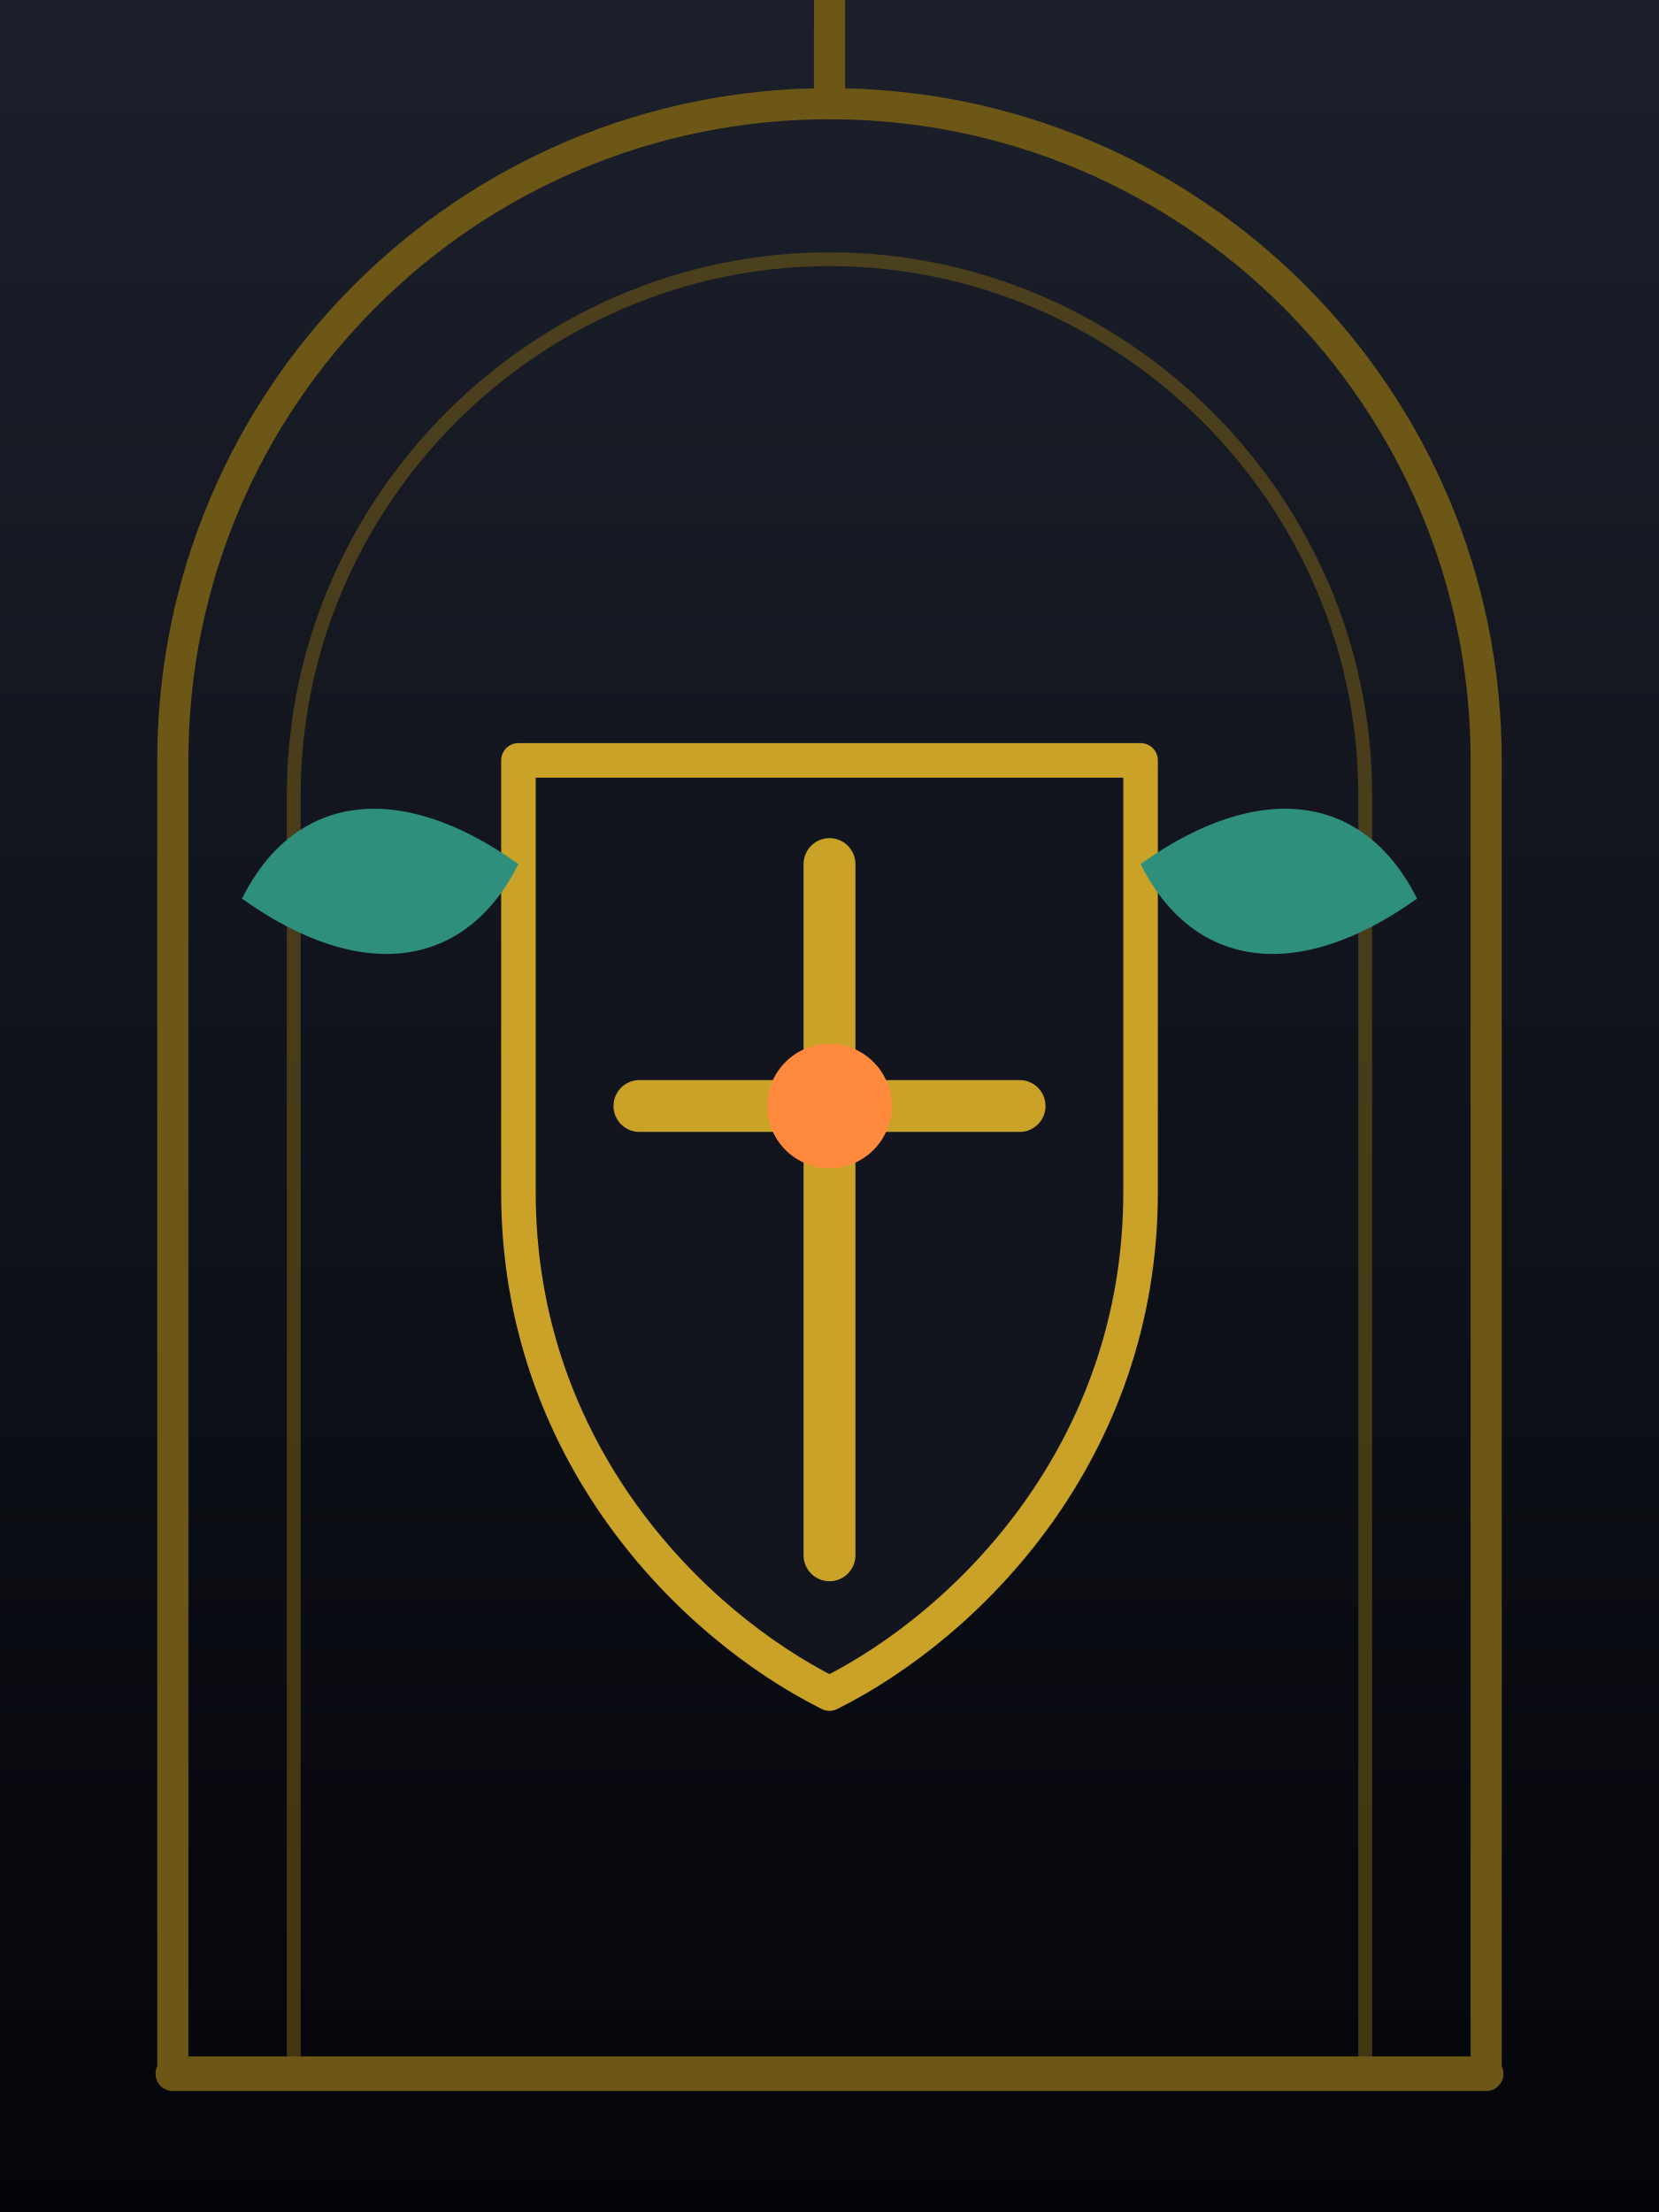
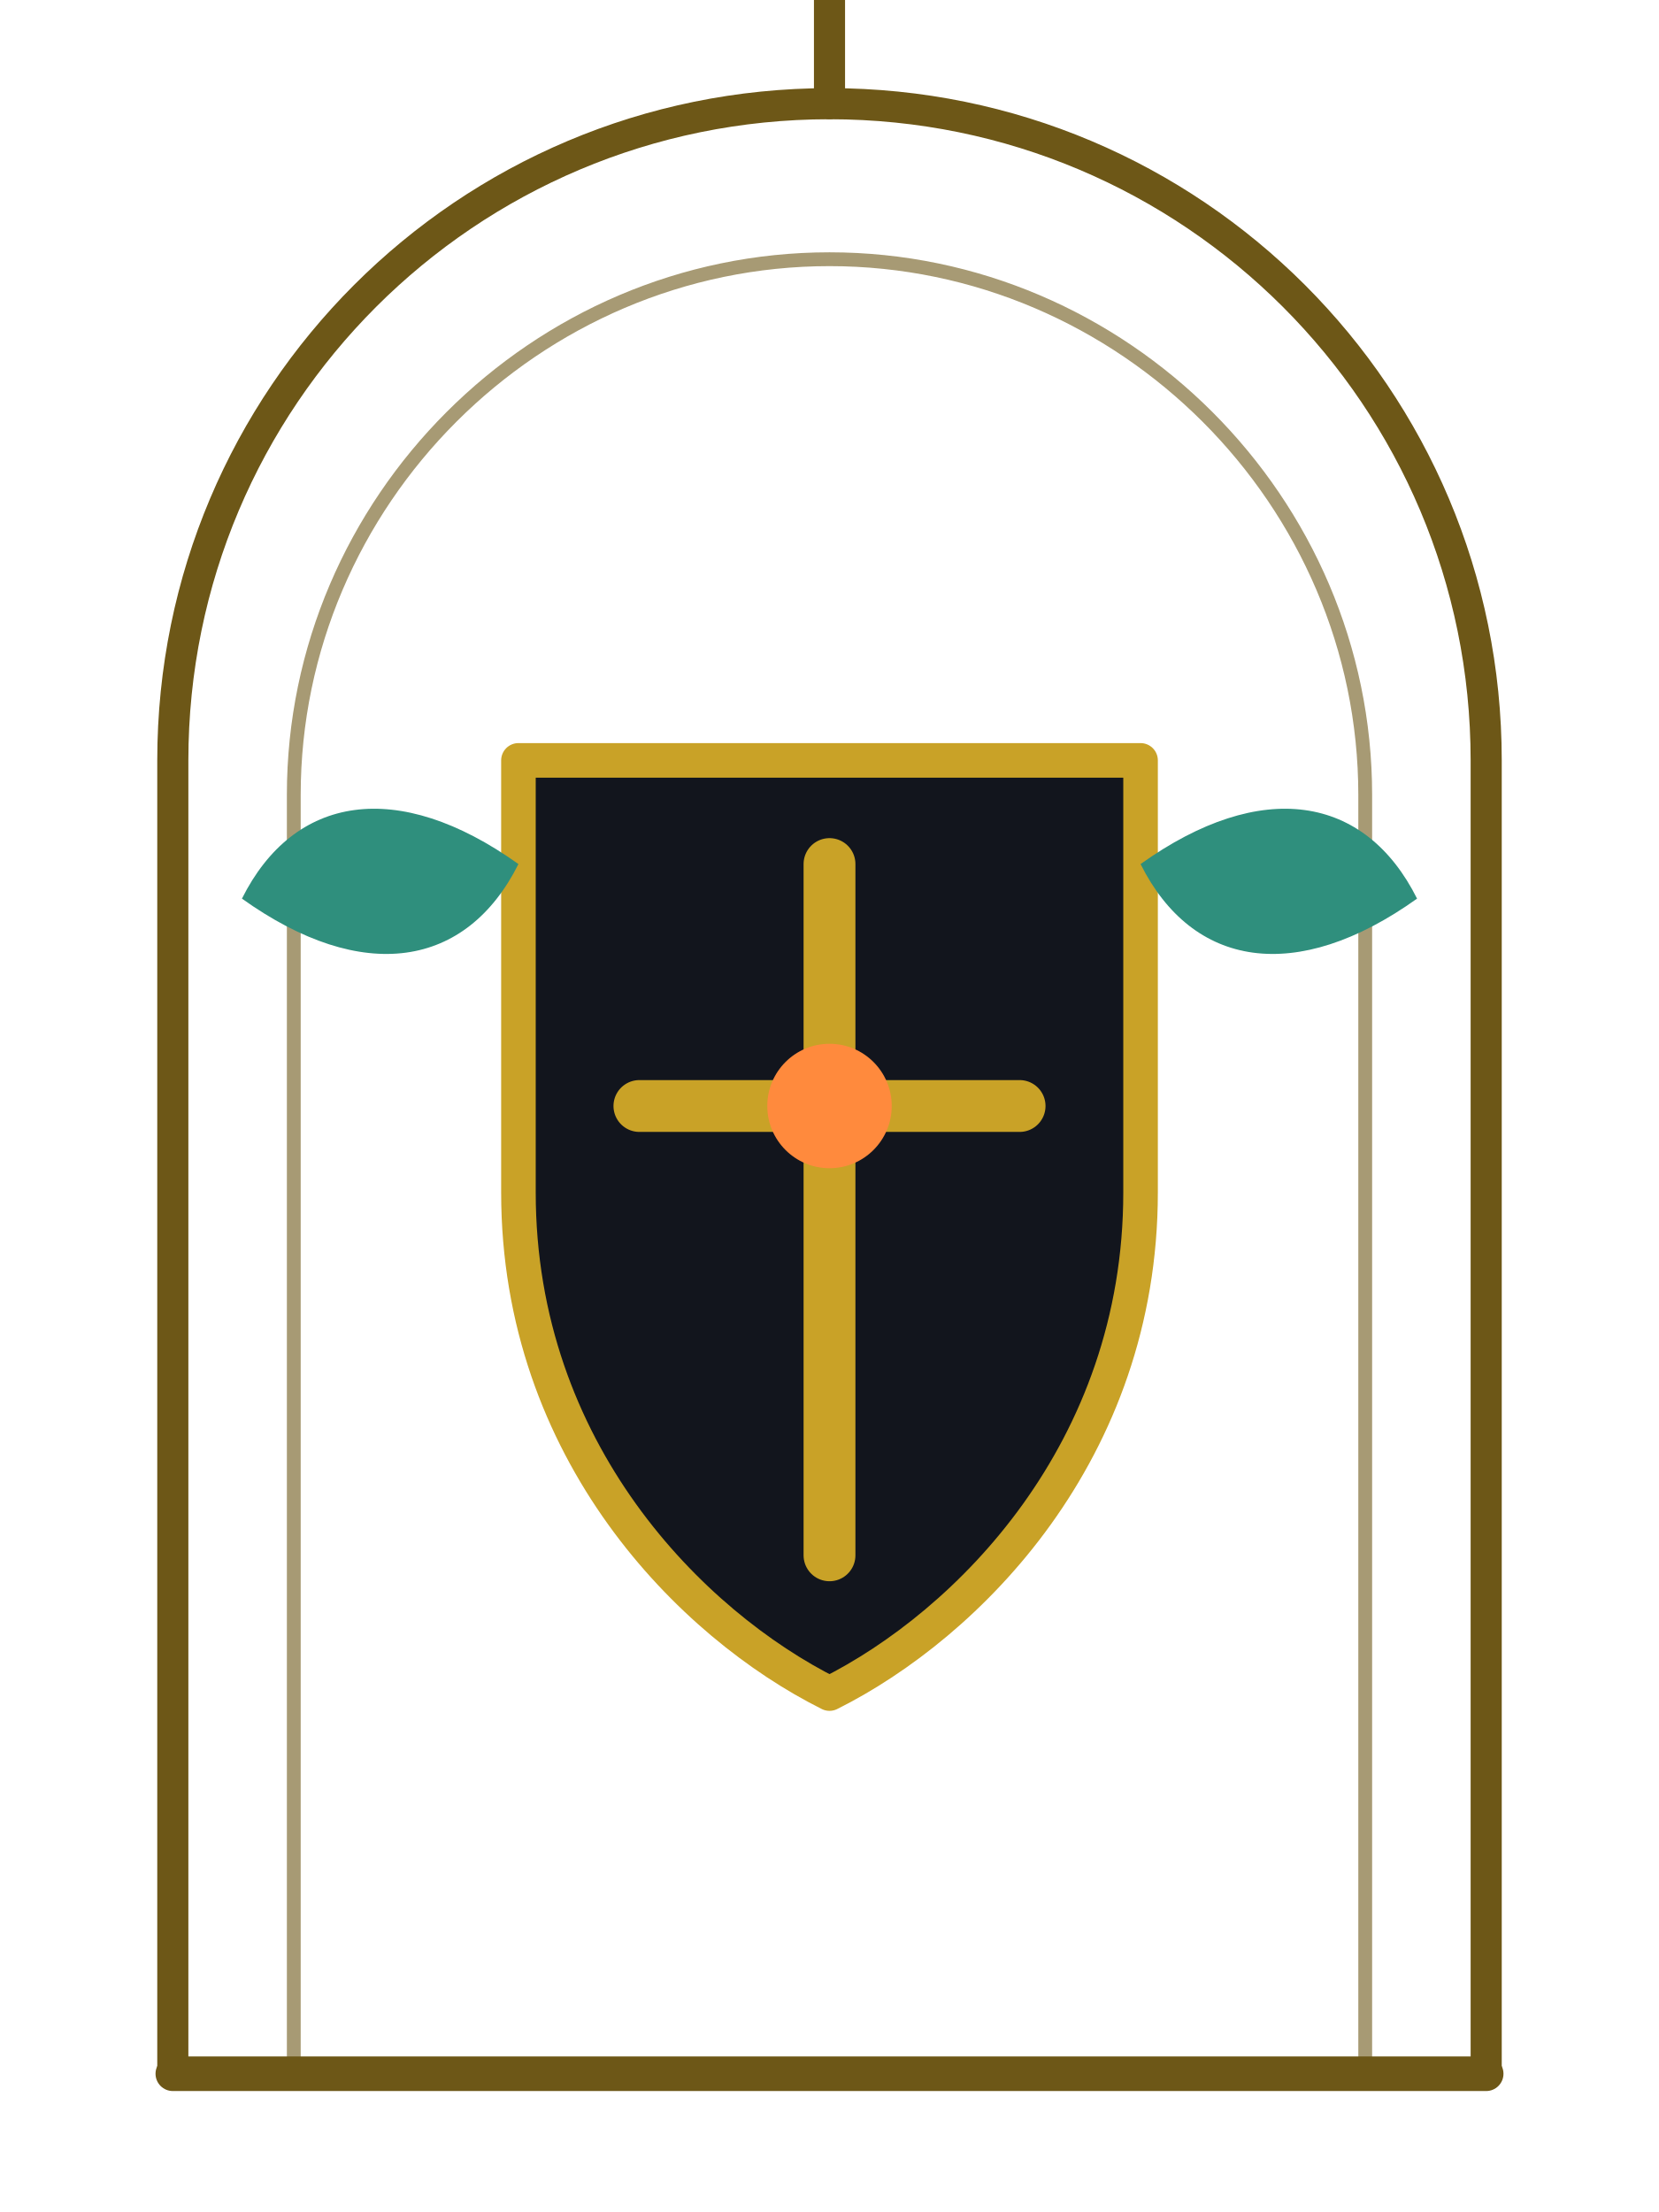
<svg xmlns="http://www.w3.org/2000/svg" viewBox="0 0 96 128" fill="none" role="img">
  <defs>
    <linearGradient id="ground" x1="0" y1="0" x2="0" y2="1">
      <stop offset="0" stop-color="#1c202b" />
      <stop offset="1" stop-color="#04050a" />
    </linearGradient>
  </defs>
-   <rect width="96" height="128" fill="url(#ground)" />
  <path d="M10 120V44c0-21 17-38 38-38s38 17 38 38v76" stroke="#6d5717" stroke-width="1.8" />
  <path d="M17 120V46c0-17 14-31 31-31s31 14 31 31v74" stroke="#6d5717" stroke-width="0.8" opacity="0.6" />
  <path d="M48 6V0" stroke="#6d5717" stroke-width="1.8" stroke-linecap="round" />
  <path d="M10 120h76" stroke="#6d5717" stroke-width="2" stroke-linecap="round" />
  <path d="M30 44h36v25c0 15-10 25-18 29-8-4-18-14-18-29V44Z" fill="#12151d" stroke="#c9a227" stroke-width="2" stroke-linejoin="round" />
  <path d="M30 50c-7-5-13-4-16 2 7 5 13 4 16-2Z" fill="#2f8f7d" />
  <path d="M66 50c7-5 13-4 16 2-7 5-13 4-16-2Z" fill="#2f8f7d" />
  <path d="M48 50v40M37 64h22" stroke="#c9a227" stroke-width="3" stroke-linecap="round" />
  <circle cx="48" cy="64" r="3.6" fill="#ff8a3d" />
</svg>
